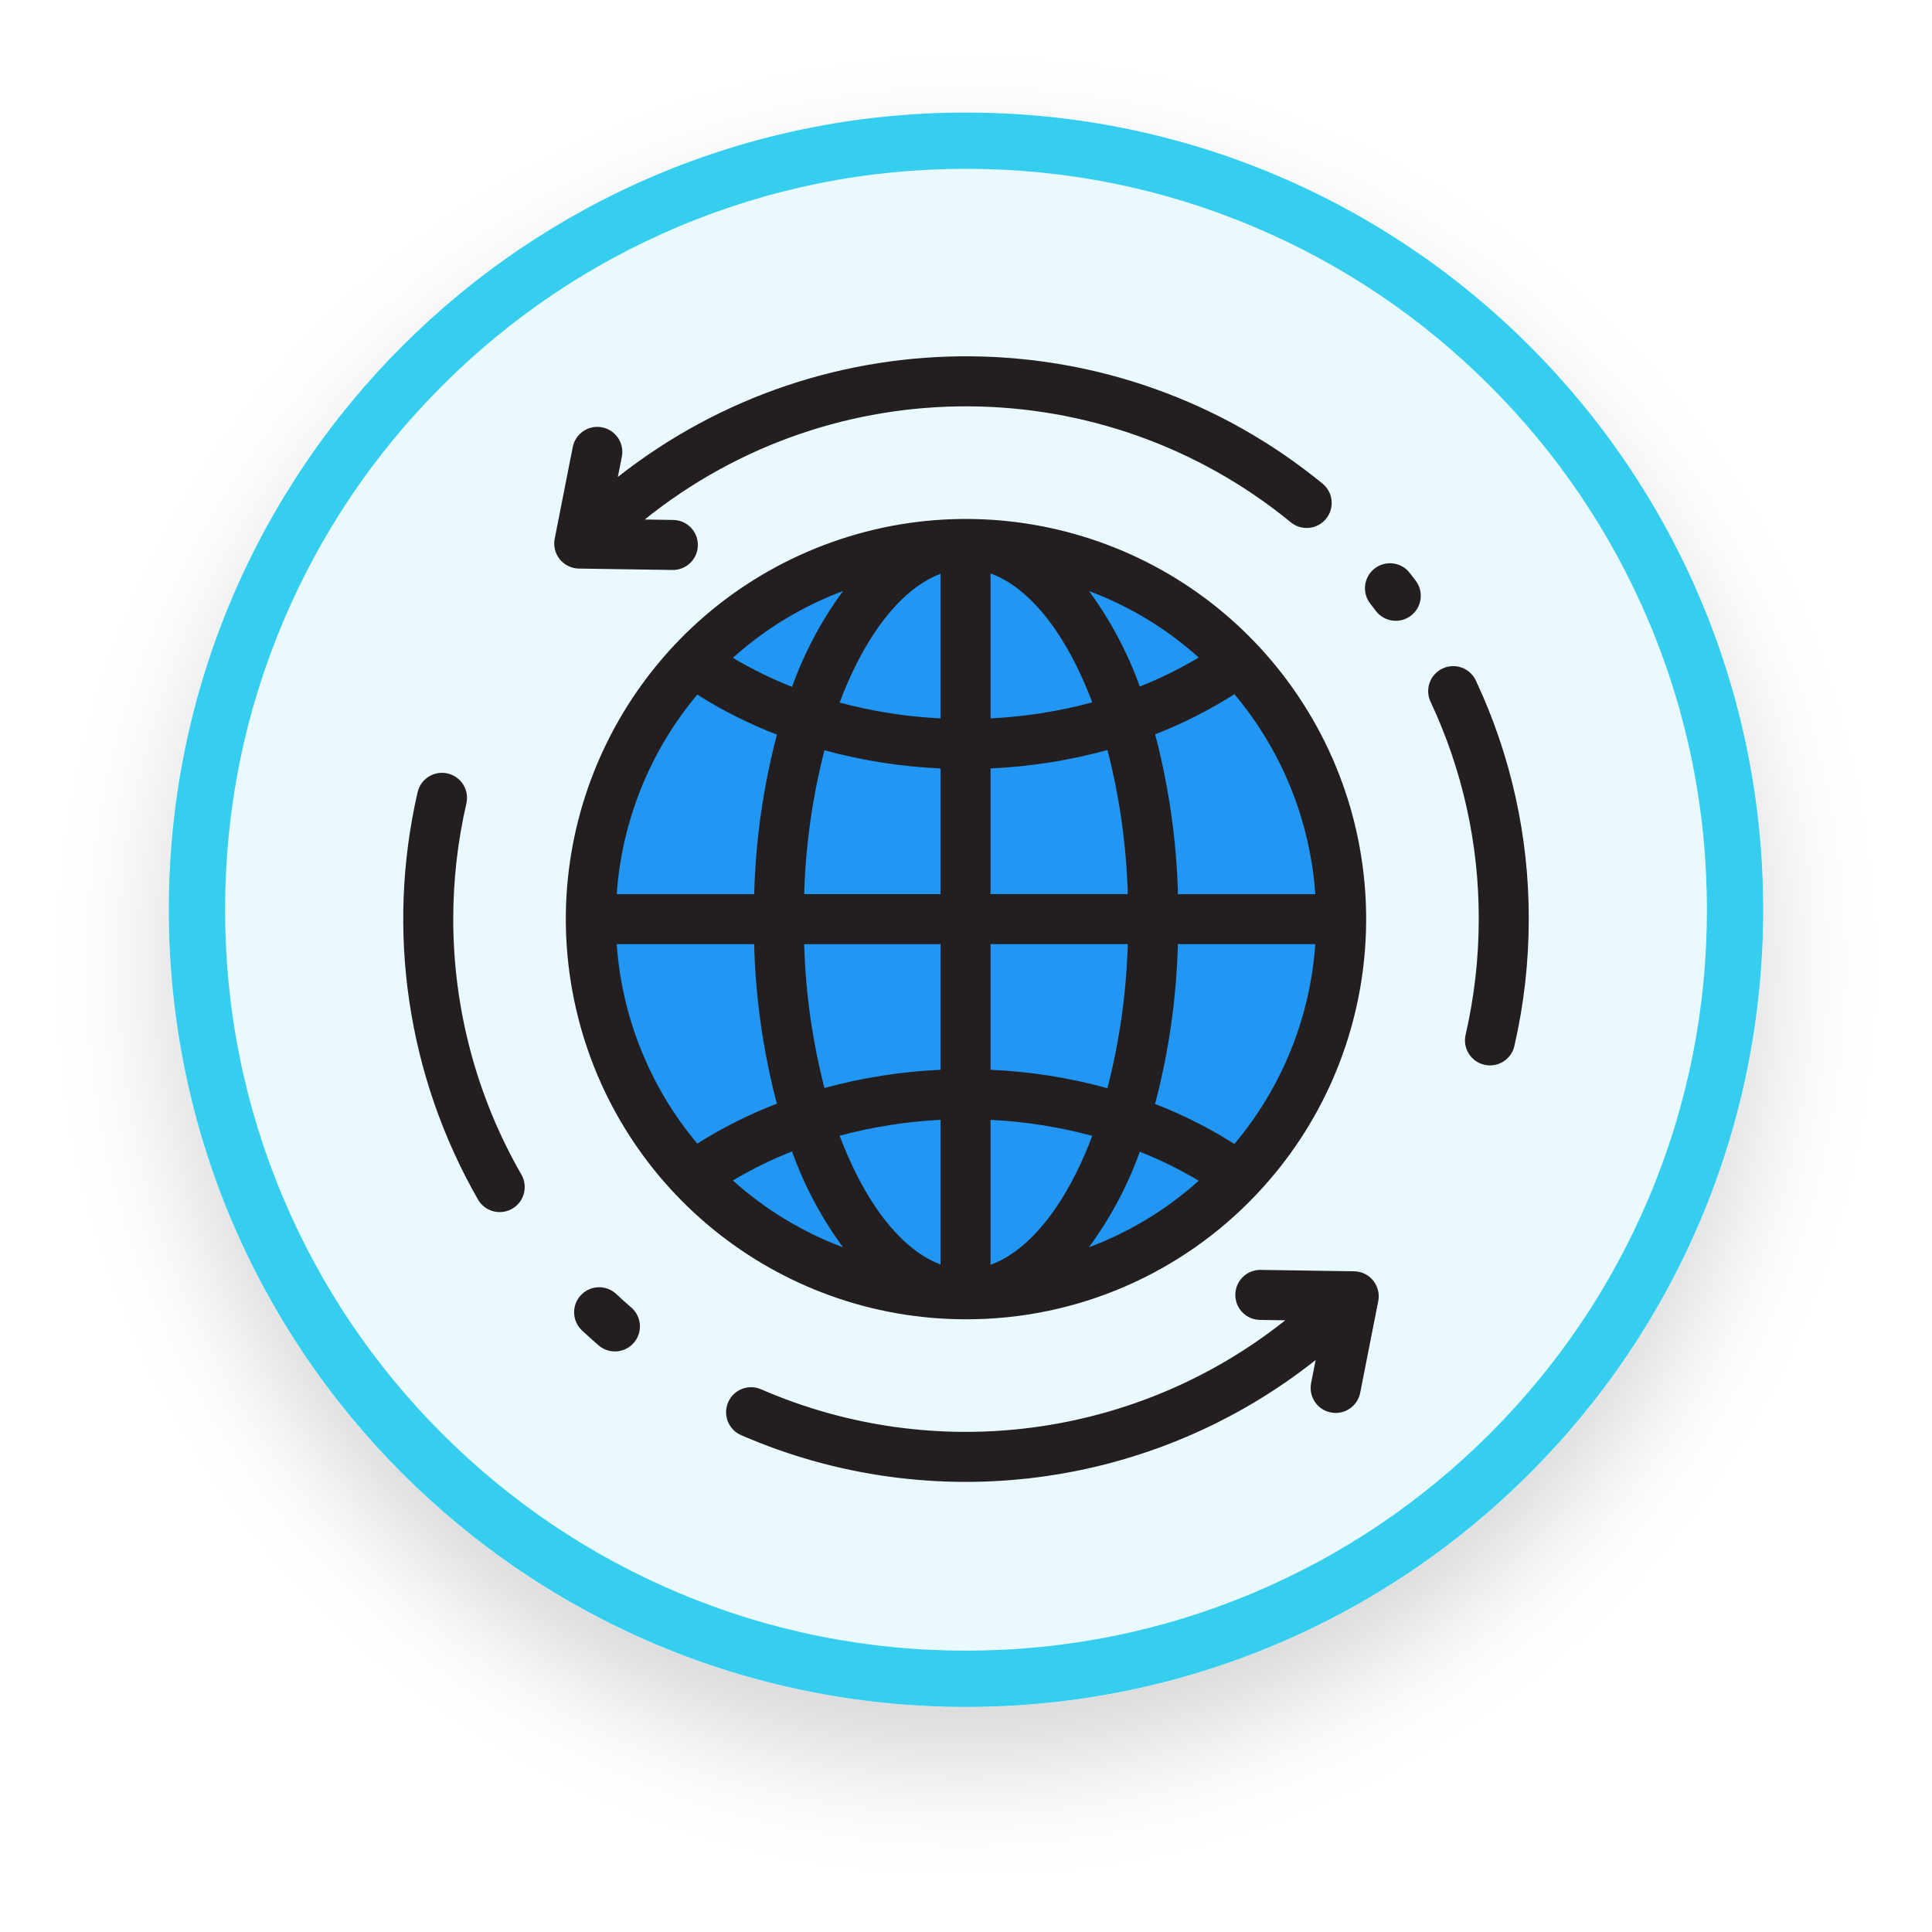
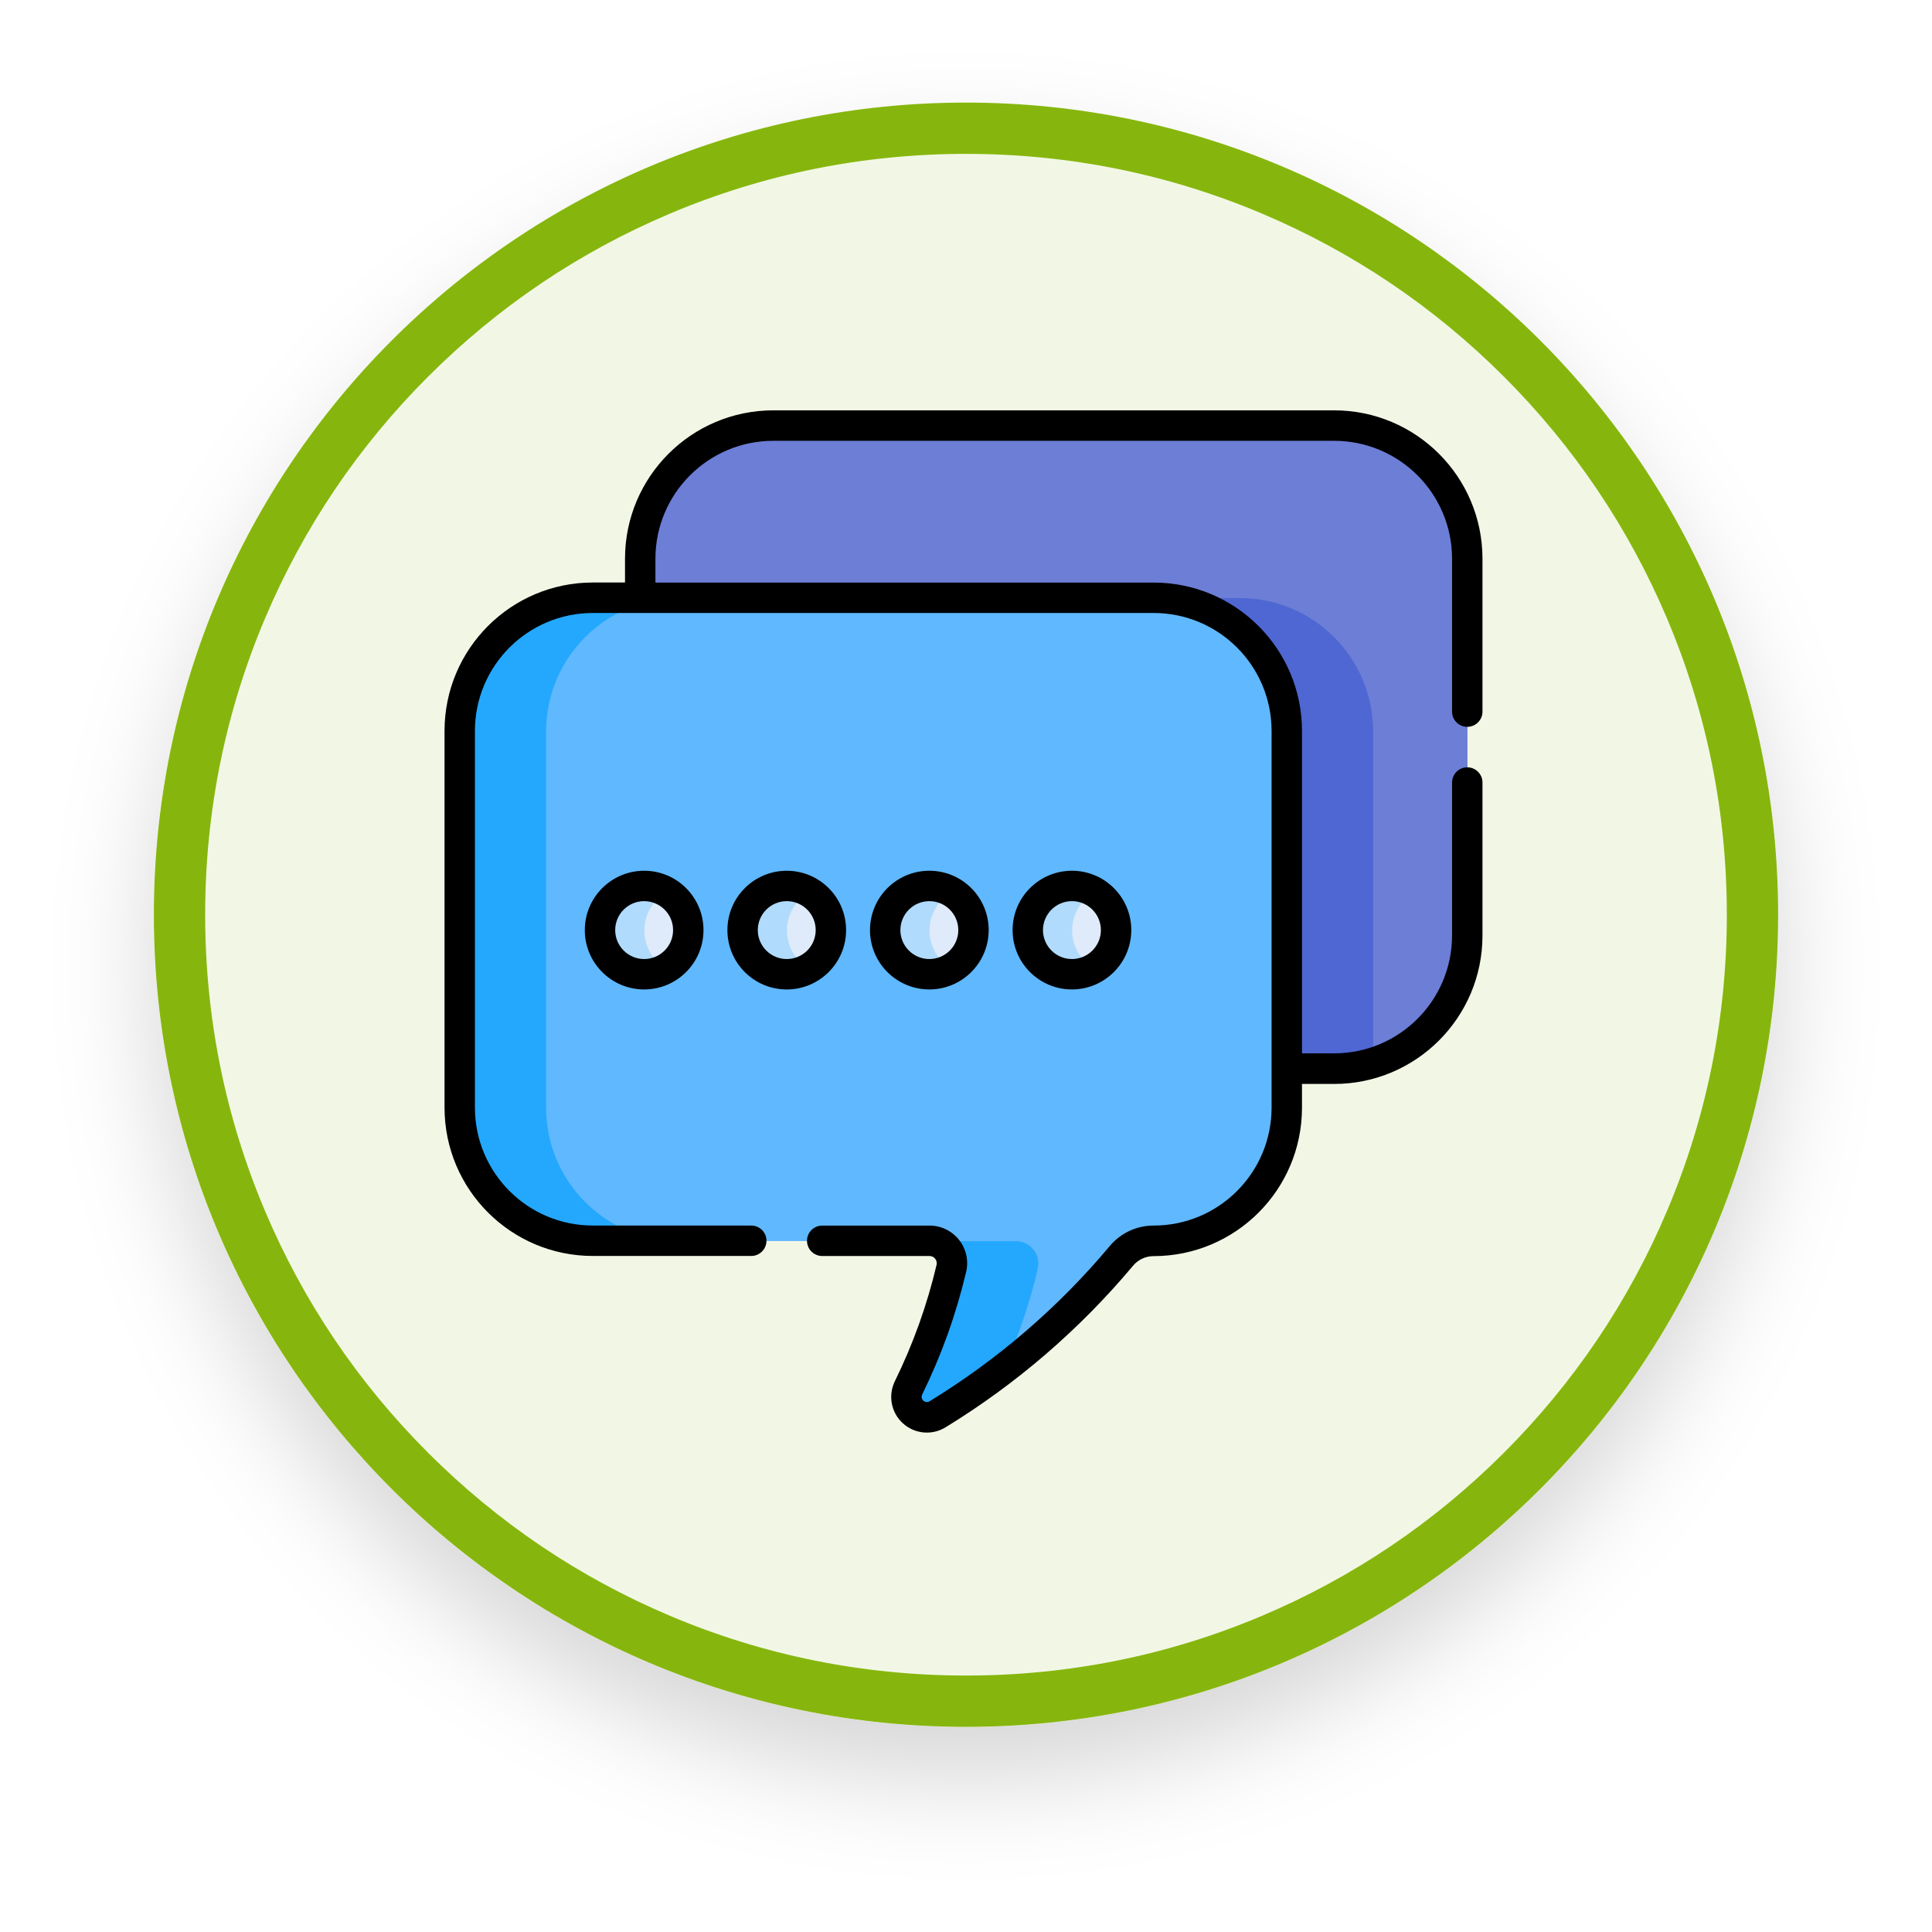
- <svg xmlns="http://www.w3.org/2000/svg" width="103" height="103" viewBox="0 0 103 103">
+ <svg xmlns="http://www.w3.org/2000/svg" width="113" height="113" viewBox="0 0 113 113">
  <defs>
-     <filter id="Trazado_982547" x="0" y="0" width="103" height="103" filterUnits="userSpaceOnUse">
+     <filter id="Trazado_982547" x="0" y="0" width="113" height="113" filterUnits="userSpaceOnUse">
      <feOffset dy="3" input="SourceAlpha" />
      <feGaussianBlur stdDeviation="3" result="blur" />
      <feFlood flood-opacity="0.161" />
      <feComposite operator="in" in2="blur" />
      <feComposite in="SourceGraphic" />
    </filter>
  </defs>
-   <g id="Grupo_1166718" data-name="Grupo 1166718" transform="translate(-171 -1951)">
-     <g id="Grupo_1165244" data-name="Grupo 1165244" transform="translate(180 1957)">
-       <g id="Grupo_1163948" data-name="Grupo 1163948" transform="translate(0)">
-         <g id="Grupo_1158168" data-name="Grupo 1158168" transform="translate(0)">
-           <g id="Grupo_1152576" data-name="Grupo 1152576">
-             <g id="Grupo_1148633" data-name="Grupo 1148633">
-               <g id="Grupo_1148525" data-name="Grupo 1148525">
-                 <g transform="matrix(1, 0, 0, 1, -9, -6)" filter="url(#Trazado_982547)">
-                   <g id="Trazado_982547-2" data-name="Trazado 982547" transform="translate(9 6)" fill="#e9f9fd">
-                     <path d="M 42.5 83.5 C 36.964 83.5 31.595 82.416 26.541 80.279 C 21.659 78.214 17.274 75.257 13.509 71.491 C 9.743 67.726 6.786 63.341 4.721 58.459 C 2.584 53.405 1.5 48.036 1.5 42.5 C 1.5 36.964 2.584 31.595 4.721 26.541 C 6.786 21.659 9.743 17.274 13.509 13.509 C 17.274 9.743 21.659 6.786 26.541 4.721 C 31.595 2.584 36.964 1.5 42.5 1.5 C 48.036 1.5 53.405 2.584 58.459 4.721 C 63.341 6.786 67.726 9.743 71.491 13.509 C 75.257 17.274 78.214 21.659 80.279 26.541 C 82.416 31.595 83.5 36.964 83.5 42.5 C 83.5 48.036 82.416 53.405 80.279 58.459 C 78.214 63.341 75.257 67.726 71.491 71.491 C 67.726 75.257 63.341 78.214 58.459 80.279 C 53.405 82.416 48.036 83.5 42.5 83.5 Z" stroke="none" />
-                     <path d="M 42.5 3 C 37.166 3 31.994 4.044 27.126 6.103 C 22.422 8.092 18.198 10.941 14.569 14.569 C 10.941 18.198 8.092 22.422 6.103 27.126 C 4.044 31.994 3 37.166 3 42.5 C 3 47.834 4.044 53.006 6.103 57.874 C 8.092 62.578 10.941 66.802 14.569 70.431 C 18.198 74.059 22.422 76.908 27.126 78.897 C 31.994 80.956 37.166 82 42.5 82 C 47.834 82 53.006 80.956 57.874 78.897 C 62.578 76.908 66.802 74.059 70.431 70.431 C 74.059 66.802 76.908 62.578 78.897 57.874 C 80.956 53.006 82 47.834 82 42.5 C 82 37.166 80.956 31.994 78.897 27.126 C 76.908 22.422 74.059 18.198 70.431 14.569 C 66.802 10.941 62.578 8.092 57.874 6.103 C 53.006 4.044 47.834 3 42.5 3 M 42.5 0 C 65.972 0 85 19.028 85 42.5 C 85 65.972 65.972 85 42.5 85 C 19.028 85 0 65.972 0 42.5 C 0 19.028 19.028 0 42.5 0 Z" stroke="none" fill="#36ceef" />
+   <g id="Grupo_1167021" data-name="Grupo 1167021" transform="translate(-325 -2347)">
+     <g id="Grupo_1166777" data-name="Grupo 1166777" transform="translate(0.105 -910)">
+       <g id="Grupo_1164305" data-name="Grupo 1164305" transform="translate(333.895 3263)">
+         <g id="Grupo_1163948" data-name="Grupo 1163948" transform="translate(0)">
+           <g id="Grupo_1158168" data-name="Grupo 1158168" transform="translate(0)">
+             <g id="Grupo_1152576" data-name="Grupo 1152576">
+               <g id="Grupo_1148633" data-name="Grupo 1148633">
+                 <g id="Grupo_1148525" data-name="Grupo 1148525">
+                   <g transform="matrix(1, 0, 0, 1, -9, -6)" filter="url(#Trazado_982547)">
+                     <g id="Trazado_982547-2" data-name="Trazado 982547" transform="translate(9 6)" fill="#f2f7e5">
+                       <path d="M 47.5 93.5 C 41.289 93.5 35.265 92.284 29.595 89.886 C 24.118 87.569 19.198 84.252 14.973 80.027 C 10.748 75.802 7.431 70.882 5.114 65.405 C 2.716 59.735 1.5 53.711 1.5 47.5 C 1.5 41.289 2.716 35.265 5.114 29.595 C 7.431 24.118 10.748 19.198 14.973 14.973 C 19.198 10.748 24.118 7.431 29.595 5.114 C 35.265 2.716 41.289 1.5 47.5 1.5 C 53.711 1.5 59.735 2.716 65.405 5.114 C 70.882 7.431 75.802 10.748 80.027 14.973 C 84.252 19.198 87.569 24.118 89.886 29.595 C 92.284 35.265 93.5 41.289 93.5 47.5 C 93.5 53.711 92.284 59.735 89.886 65.405 C 87.569 70.882 84.252 75.802 80.027 80.027 C 75.802 84.252 70.882 87.569 65.405 89.886 C 59.735 92.284 53.711 93.5 47.5 93.5 Z" stroke="none" />
+                       <path d="M 47.5 3 C 41.491 3 35.664 4.176 30.18 6.496 C 24.881 8.737 20.122 11.946 16.034 16.034 C 11.946 20.122 8.737 24.881 6.496 30.18 C 4.176 35.664 3 41.491 3 47.5 C 3 53.509 4.176 59.336 6.496 64.82 C 8.737 70.119 11.946 74.878 16.034 78.966 C 20.122 83.054 24.881 86.263 30.18 88.504 C 35.664 90.824 41.491 92 47.5 92 C 53.509 92 59.336 90.824 64.82 88.504 C 70.119 86.263 74.878 83.054 78.966 78.966 C 83.054 74.878 86.263 70.119 88.504 64.82 C 90.824 59.336 92 53.509 92 47.5 C 92 41.491 90.824 35.664 88.504 30.18 C 86.263 24.881 83.054 20.122 78.966 16.034 C 74.878 11.946 70.119 8.737 64.82 6.496 C 59.336 4.176 53.509 3 47.5 3 M 47.5 0 C 73.734 0 95 21.266 95 47.5 C 95 73.734 73.734 95 47.5 95 C 21.266 95 0 73.734 0 47.5 C 0 21.266 21.266 0 47.5 0 Z" stroke="none" fill="#86b60c" />
+                     </g>
                  </g>
                </g>
              </g>
            </g>
          </g>
        </g>
      </g>
    </g>
-     <g id="internet_307235" transform="translate(192.497 1969.997)">
-       <path id="Trazado_1001845" data-name="Trazado 1001845" d="M125.337,105.335a20,20,0,1,1-5.473-13.745A19.931,19.931,0,0,1,125.337,105.335Z" transform="translate(-75.332 -75.332)" fill="#2196f3" />
-       <g id="Grupo_1166717" data-name="Grupo 1166717">
-         <path id="Trazado_1001846" data-name="Trazado 1001846" d="M110.789,109.953a21.333,21.333,0,1,0-15.5,6.673A21.247,21.247,0,0,0,110.789,109.953ZM76.67,96.625h7.325a37.3,37.3,0,0,0,1.212,8.505,24.222,24.222,0,0,0-4.241,2.131A18.569,18.569,0,0,1,76.67,96.625Zm4.3-13.3a24.233,24.233,0,0,0,4.241,2.131,37.3,37.3,0,0,0-1.212,8.505H76.67A18.568,18.568,0,0,1,80.966,83.322Zm32.947,10.636h-7.326a37.277,37.277,0,0,0-1.217-8.521A24.211,24.211,0,0,0,109.6,83.3,18.565,18.565,0,0,1,113.913,93.958ZM109.6,107.28a24.2,24.2,0,0,0-4.229-2.134,37.29,37.29,0,0,0,1.217-8.521h7.326A18.567,18.567,0,0,1,109.6,107.28Zm-13-3.956v-6.7h7.316a34.783,34.783,0,0,1-1.084,7.681A28.262,28.262,0,0,0,96.6,103.324Zm5.421,3.524a21.413,21.413,0,0,1-.864,1.992c-1.287,2.578-2.9,4.284-4.557,4.882v-7.728A25.581,25.581,0,0,1,102.023,106.847ZM96.6,93.958v-6.7a28.256,28.256,0,0,0,6.233-.982,34.776,34.776,0,0,1,1.084,7.681H96.6Zm0-9.368V76.861c1.66.6,3.27,2.3,4.557,4.882a21.381,21.381,0,0,1,.864,1.992A25.592,25.592,0,0,1,96.6,84.59Zm-2.667,0a25.6,25.6,0,0,1-5.38-.843,21.335,21.335,0,0,1,.868-2c1.275-2.555,2.868-4.253,4.511-4.866Zm0,2.669v6.7H86.664a34.8,34.8,0,0,1,1.081-7.669A28.3,28.3,0,0,0,93.935,87.259Zm0,9.366v6.7a28.263,28.263,0,0,0-6.189.971,34.79,34.79,0,0,1-1.081-7.67h7.27Zm0,9.368v7.712c-1.644-.613-3.236-2.311-4.511-4.866a21.359,21.359,0,0,1-.868-2A25.578,25.578,0,0,1,93.935,105.993Zm10.624,1.7a21.683,21.683,0,0,1,3.141,1.548,18.471,18.471,0,0,1-5.852,3.546A20.069,20.069,0,0,0,104.558,107.691Zm0-24.8a20.062,20.062,0,0,0-2.711-5.095,18.476,18.476,0,0,1,5.852,3.546A21.646,21.646,0,0,1,104.558,82.891Zm-18.541.016a21.7,21.7,0,0,1-3.153-1.547A18.476,18.476,0,0,1,88.735,77.8,20.079,20.079,0,0,0,86.018,82.907Zm0,24.769a20.077,20.077,0,0,0,2.717,5.11,18.481,18.481,0,0,1-5.87-3.563A21.708,21.708,0,0,1,86.018,107.676Z" transform="translate(-65.288 -65.288)" fill="#231f20" />
-         <path id="Trazado_1001847" data-name="Trazado 1001847" d="M439.863,94.632a1.333,1.333,0,1,0-2.1,1.643q.149.19.294.383a1.333,1.333,0,1,0,2.13-1.605Q440.026,94.841,439.863,94.632Z" transform="translate(-386.207 -83.089)" fill="#231f20" />
-         <path id="Trazado_1001848" data-name="Trazado 1001848" d="M468.776,141.679a1.333,1.333,0,1,0-2.415,1.132,27.1,27.1,0,0,1,2.57,11.589,27.491,27.491,0,0,1-.7,6.165,1.333,1.333,0,1,0,2.6.6,30.163,30.163,0,0,0,.766-6.764A29.746,29.746,0,0,0,468.776,141.679Z" transform="translate(-411.592 -124.396)" fill="#231f20" />
-         <path id="Trazado_1001849" data-name="Trazado 1001849" d="M80.771,424.546c-.27-.233-.54-.475-.8-.72a1.333,1.333,0,0,0-1.82,1.95c.287.268.584.534.88.79a1.333,1.333,0,0,0,1.742-2.019Z" transform="translate(-68.616 -373.838)" fill="#231f20" />
-         <path id="Trazado_1001850" data-name="Trazado 1001850" d="M2.667,197.261a27.5,27.5,0,0,1,.7-6.165,1.333,1.333,0,1,0-2.6-.6,30.1,30.1,0,0,0,3.219,21.715A1.333,1.333,0,1,0,6.3,210.882,27.328,27.328,0,0,1,2.667,197.261Z" transform="translate(0 -167.258)" fill="#231f20" />
-         <path id="Trazado_1001851" data-name="Trazado 1001851" d="M180.346,415.635l-4.979-.075a1.333,1.333,0,0,0-.04,2.667l1.35.02a27.362,27.362,0,0,1-27.945,3.679,1.333,1.333,0,0,0-1.067,2.444,30.028,30.028,0,0,0,30.632-4.005l-.242,1.231a1.333,1.333,0,1,0,2.617.515l.962-4.886a1.333,1.333,0,0,0-1.288-1.591Z" transform="translate(-129.653 -366.856)" fill="#231f20" />
-         <path id="Trazado_1001852" data-name="Trazado 1001852" d="M74.977,11.39H75a1.333,1.333,0,0,0,.02-2.667L73.509,8.7a27.335,27.335,0,0,1,34.446.149,1.333,1.333,0,0,0,1.691-2.063,30,30,0,0,0-37.569-.354l.213-1.08a1.333,1.333,0,0,0-2.617-.515L68.71,9.724A1.334,1.334,0,0,0,70,11.315Z" transform="translate(-60.635)" fill="#231f20" />
+     <g id="comentarios" transform="translate(351 2367.137)">
+       <path id="Trazado_1003987" data-name="Trazado 1003987" d="M137.23,11.549H104.419a7.8,7.8,0,0,0-7.781,7.781v2.648h29.68a7.8,7.8,0,0,1,7.781,7.781v19.4h3.131a7.8,7.8,0,0,0,7.781-7.781V19.33a7.8,7.8,0,0,0-7.781-7.781Z" transform="translate(-85.18 -6.775)" fill="#6c7ed6" />
+       <path id="Trazado_1003988" data-name="Trazado 1003988" d="M131.713,96.5H98.9a7.714,7.714,0,0,0-2.264.339v.017h29.68a7.8,7.8,0,0,1,7.781,7.781v19.4h3.131a7.715,7.715,0,0,0,2.264-.339V104.285A7.8,7.8,0,0,0,131.713,96.5Z" transform="translate(-85.18 -81.657)" fill="#4f67d2" />
+       <path id="Trazado_1003989" data-name="Trazado 1003989" d="M48.2,96.5H15.39a7.8,7.8,0,0,0-7.781,7.781v22.047a7.8,7.8,0,0,0,7.781,7.781H35.083a1.313,1.313,0,0,1,1.281,1.607,32.968,32.968,0,0,1-2.5,6.985,1.2,1.2,0,0,0,1.7,1.549,43.894,43.894,0,0,0,10.732-9.244,2.461,2.461,0,0,1,1.906-.9,7.8,7.8,0,0,0,7.781-7.781V104.285A7.8,7.8,0,0,0,48.2,96.5Z" transform="translate(-6.707 -81.657)" fill="#60b8fe" />
+       <path id="Trazado_1003990" data-name="Trazado 1003990" d="M235.6,415.3a1.313,1.313,0,0,0-1.281-1.607h-5.039a1.313,1.313,0,0,1,1.281,1.607,32.968,32.968,0,0,1-2.5,6.985,1.2,1.2,0,0,0,1.7,1.549c1.137-.7,2.459-1.59,3.857-2.66A32.84,32.84,0,0,0,235.6,415.3Z" transform="translate(-200.901 -361.237)" fill="#23a8fe" />
+       <path id="Trazado_1003991" data-name="Trazado 1003991" d="M12.648,126.333V104.286A7.8,7.8,0,0,1,20.429,96.5H15.39a7.8,7.8,0,0,0-7.781,7.781v22.047a7.8,7.8,0,0,0,7.781,7.781h5.039A7.8,7.8,0,0,1,12.648,126.333Z" transform="translate(-6.707 -81.657)" fill="#23a8fe" />
+       <g id="Grupo_1167020" data-name="Grupo 1167020" transform="translate(9.106 31.703)">
+         <circle id="Elipse_11769" data-name="Elipse 11769" cx="2.582" cy="2.582" r="2.582" fill="#dfebfa" />
+         <circle id="Elipse_11770" data-name="Elipse 11770" cx="2.582" cy="2.582" r="2.582" transform="translate(8.34)" fill="#dfebfa" />
+         <circle id="Elipse_11771" data-name="Elipse 11771" cx="2.582" cy="2.582" r="2.582" transform="translate(16.68)" fill="#dfebfa" />
+         <circle id="Elipse_11772" data-name="Elipse 11772" cx="2.582" cy="2.582" r="2.582" transform="translate(25.02)" fill="#dfebfa" />
      </g>
+       <path id="Trazado_1003992" data-name="Trazado 1003992" d="M79.382,241.244a2.58,2.58,0,0,1,1.291-2.236,2.582,2.582,0,1,0,0,4.472A2.581,2.581,0,0,1,79.382,241.244Z" transform="translate(-67.694 -206.959)" fill="#b1dbfc" />
+       <path id="Trazado_1003993" data-name="Trazado 1003993" d="M149.719,241.244a2.58,2.58,0,0,1,1.291-2.236,2.582,2.582,0,1,0,0,4.472A2.581,2.581,0,0,1,149.719,241.244Z" transform="translate(-129.691 -206.959)" fill="#b1dbfc" />
+       <path id="Trazado_1003994" data-name="Trazado 1003994" d="M220.056,241.244a2.58,2.58,0,0,1,1.291-2.236,2.582,2.582,0,1,0,0,4.472A2.581,2.581,0,0,1,220.056,241.244Z" transform="translate(-191.688 -206.959)" fill="#b1dbfc" />
+       <path id="Trazado_1003995" data-name="Trazado 1003995" d="M290.393,241.244a2.58,2.58,0,0,1,1.291-2.236,2.582,2.582,0,1,0,0,4.472A2.581,2.581,0,0,1,290.393,241.244Z" transform="translate(-253.685 -206.959)" fill="#b1dbfc" />
+       <path id="Trazado_1003996" data-name="Trazado 1003996" d="M69.191,234.448a3.471,3.471,0,1,0,3.471-3.471A3.475,3.475,0,0,0,69.191,234.448Zm5.164,0a1.693,1.693,0,1,1-1.693-1.693A1.695,1.695,0,0,1,74.355,234.448Z" transform="translate(-60.987 -200.185)" />
+       <path id="Trazado_1003997" data-name="Trazado 1003997" d="M146.472,234.448A3.471,3.471,0,1,0,143,237.92,3.475,3.475,0,0,0,146.472,234.448Zm-5.164,0A1.693,1.693,0,1,1,143,236.141,1.695,1.695,0,0,1,141.307,234.448Z" transform="translate(-122.985 -200.185)" />
+       <path id="Trazado_1003998" data-name="Trazado 1003998" d="M216.809,234.448a3.471,3.471,0,1,0-3.471,3.471A3.475,3.475,0,0,0,216.809,234.448Zm-5.164,0a1.693,1.693,0,1,1,1.693,1.693A1.695,1.695,0,0,1,211.644,234.448Z" transform="translate(-184.982 -200.185)" />
+       <path id="Trazado_1003999" data-name="Trazado 1003999" d="M287.146,234.448a3.471,3.471,0,1,0-3.471,3.471A3.475,3.475,0,0,0,287.146,234.448Zm-5.164,0a1.693,1.693,0,1,1,1.693,1.693A1.695,1.695,0,0,1,281.981,234.448Z" transform="translate(-246.979 -200.185)" />
+       <path id="Trazado_1004000" data-name="Trazado 1004000" d="M52.037,3.863H19.227a8.68,8.68,0,0,0-8.671,8.67v1.4H8.67A8.68,8.68,0,0,0,0,22.607V44.653a8.68,8.68,0,0,0,8.67,8.67h9.27a.889.889,0,0,0,0-1.779H8.67a6.9,6.9,0,0,1-6.892-6.892V22.607A6.9,6.9,0,0,1,8.67,15.715H41.481a6.9,6.9,0,0,1,6.892,6.892V44.653a6.9,6.9,0,0,1-6.892,6.892,3.337,3.337,0,0,0-2.594,1.223,43.042,43.042,0,0,1-10.512,9.051.306.306,0,0,1-.435-.4,33.988,33.988,0,0,0,2.57-7.173,2.2,2.2,0,0,0-2.147-2.7H22.09a.889.889,0,0,0,0,1.779h6.273a.423.423,0,0,1,.416.515,32.2,32.2,0,0,1-2.436,6.8,2.086,2.086,0,0,0,2.968,2.7,44.837,44.837,0,0,0,10.952-9.437,1.565,1.565,0,0,1,1.218-.571,8.68,8.68,0,0,0,8.67-8.67v-1.4h1.886a8.68,8.68,0,0,0,8.671-8.67V25.632a.889.889,0,1,0-1.779,0V34.58a6.9,6.9,0,0,1-6.892,6.892H50.152V22.607a8.68,8.68,0,0,0-8.67-8.67H12.335v-1.4a6.9,6.9,0,0,1,6.892-6.892H52.037a6.9,6.9,0,0,1,6.892,6.892v8.948a.889.889,0,1,0,1.779,0V12.534a8.68,8.68,0,0,0-8.671-8.671Z" />
    </g>
  </g>
</svg>
